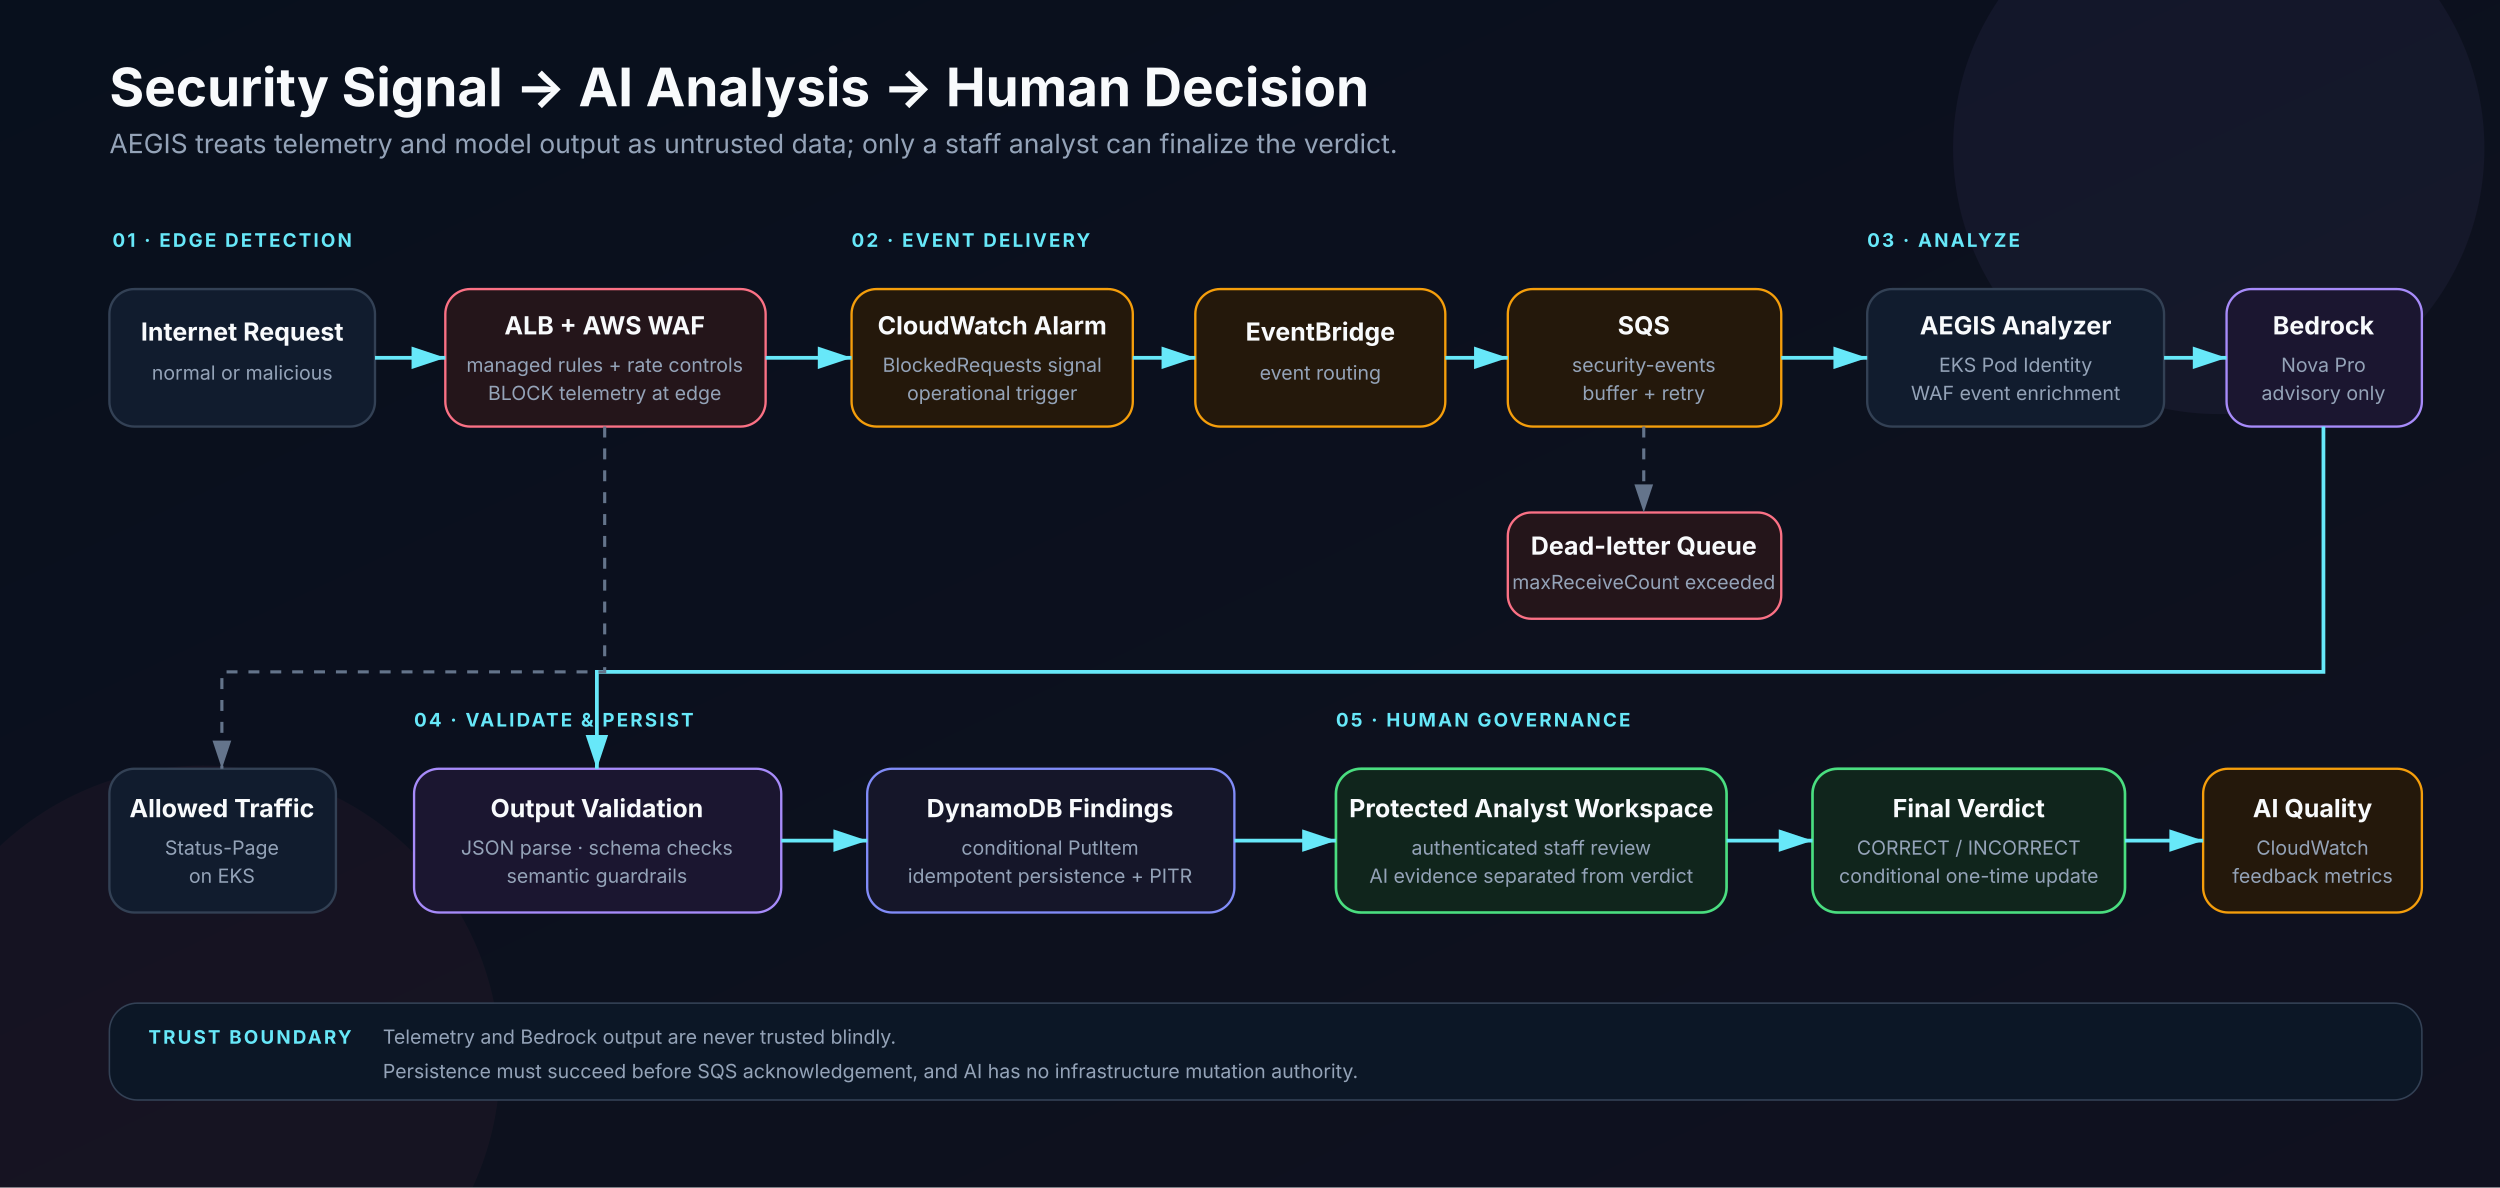
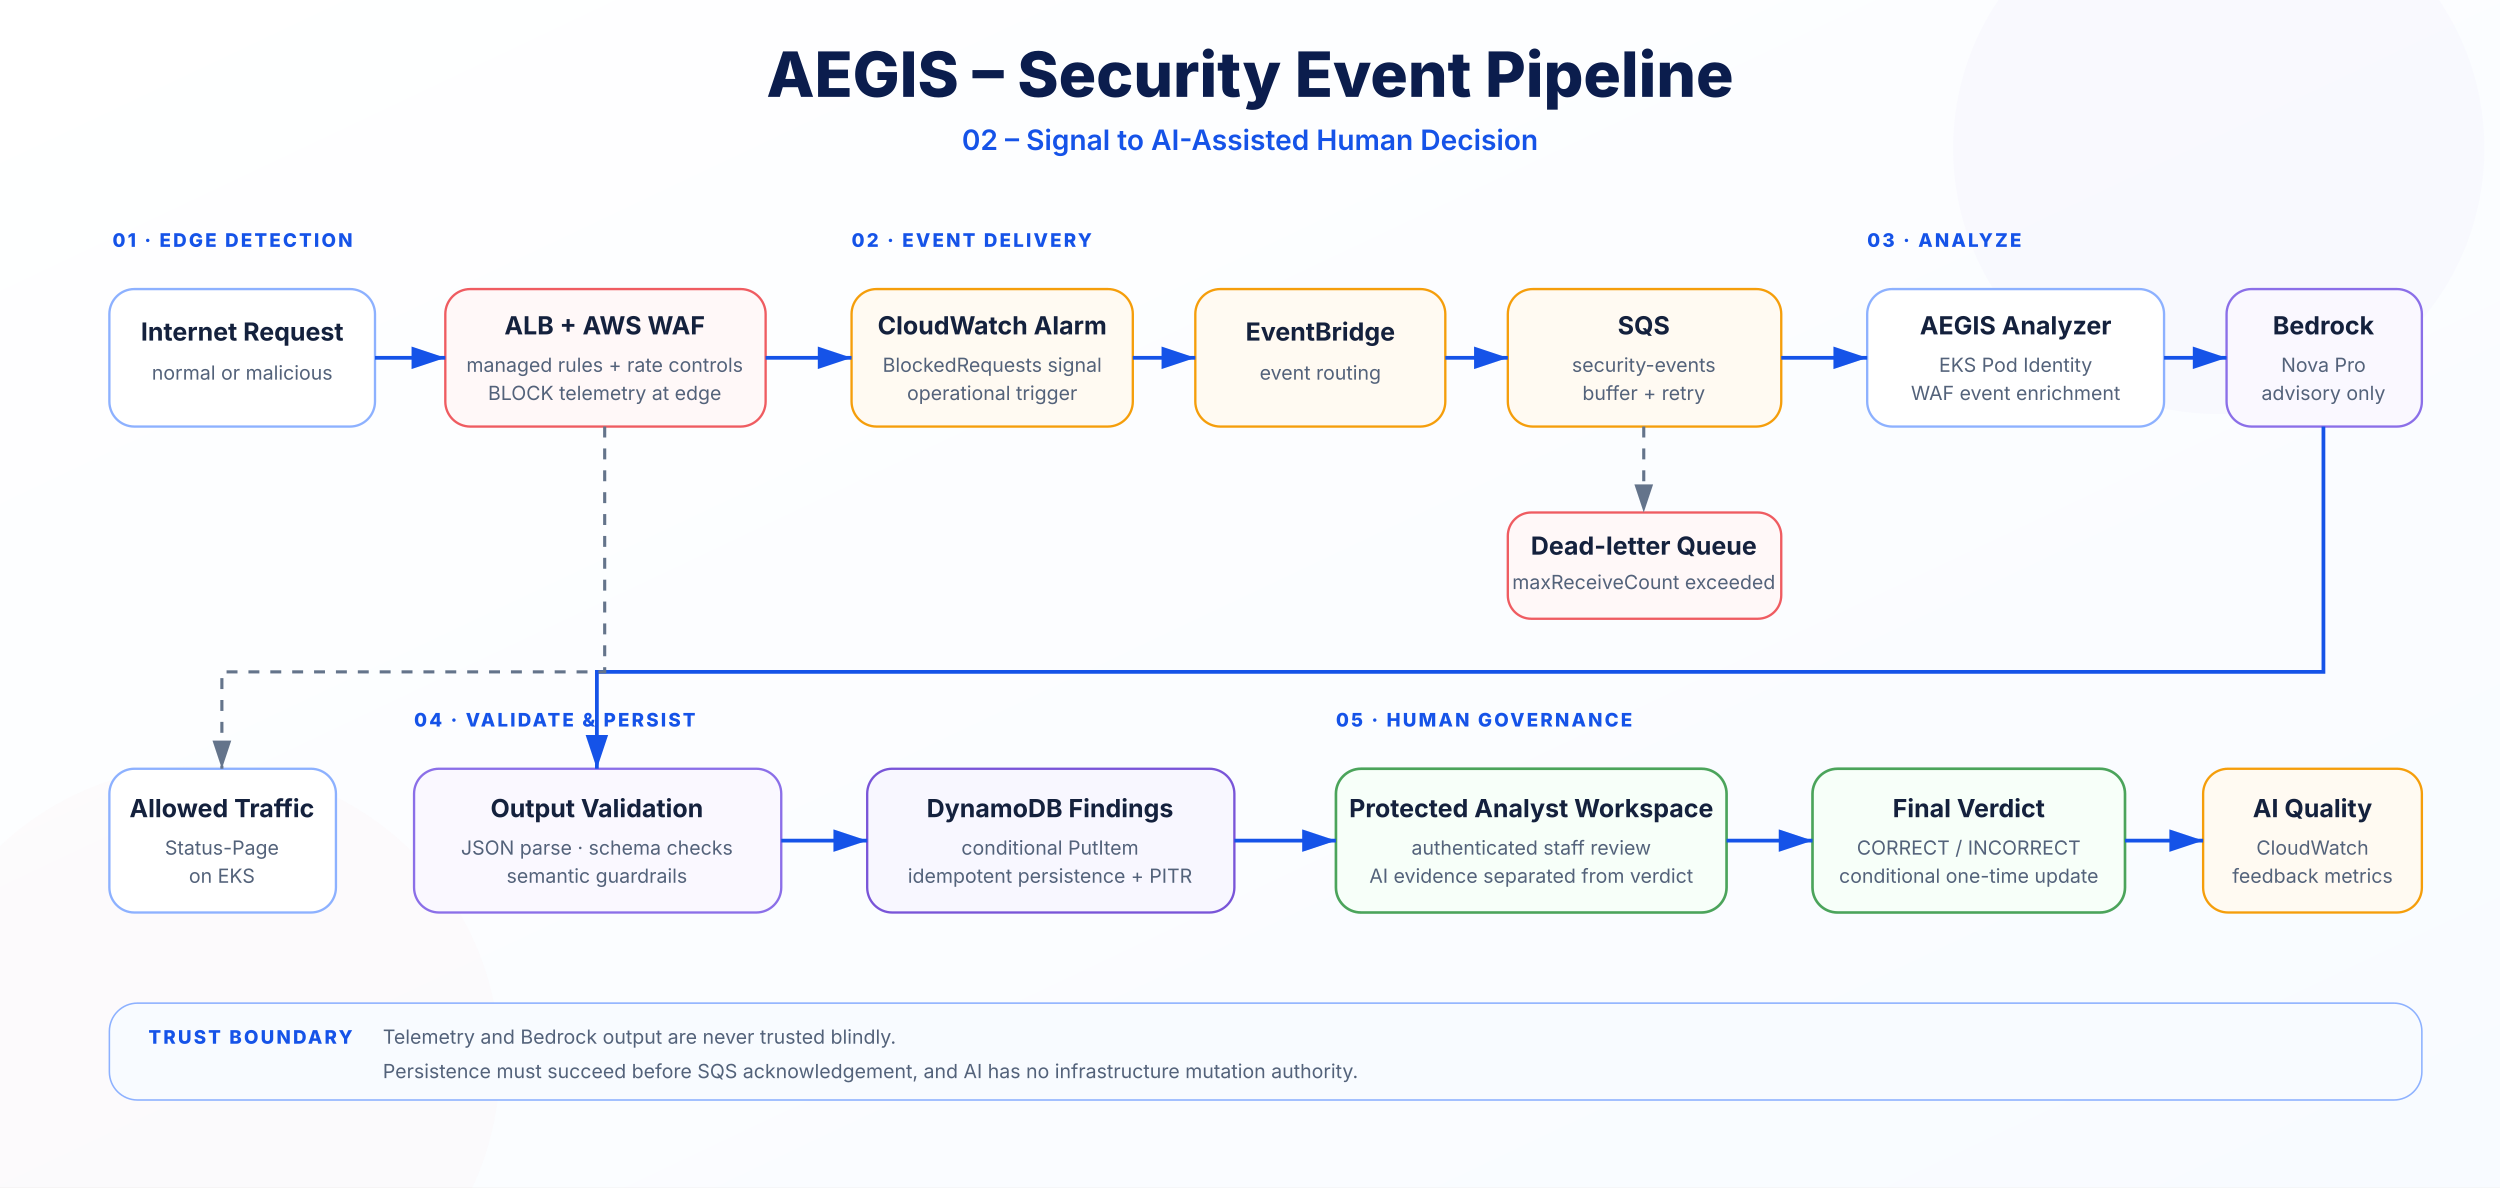
<svg xmlns="http://www.w3.org/2000/svg" width="1600" height="760" viewBox="0 0 1600 760" role="img" aria-labelledby="title desc">
  <defs>
    <linearGradient id="bg" x1="0" x2="1" y1="0" y2="1">
-       <stop offset="0" stop-color="#08101d" />
-       <stop offset="1" stop-color="#10111f" />
+       <stop offset="0" stop-color="#ffffff" />
+       <stop offset="1" stop-color="#f8fbff" />
    </linearGradient>
    <marker id="a" markerWidth="10" markerHeight="10" refX="9" refY="3" orient="auto">
-       <path d="M0 0 L0 6 L9 3z" fill="#67e8f9" />
+       <path d="M0 0 L0 6 L9 3z" fill="#1553e8" />
    </marker>
    <marker id="m" markerWidth="10" markerHeight="10" refX="9" refY="3" orient="auto">
      <path d="M0 0 L0 6 L9 3z" fill="#64748b" />
    </marker>
    <style>
-       .title{font:700 34px Inter,Segoe UI,Arial,sans-serif;fill:#f8fafc}.sub{font:400 17px Inter,Segoe UI,Arial,sans-serif;fill:#94a3b8}.label{font:700 16px Inter,Segoe UI,Arial,sans-serif;fill:#f8fafc}.small{font:400 12.5px Inter,Segoe UI,Arial,sans-serif;fill:#94a3b8}.step{font:700 12px Inter,Segoe UI,Arial,sans-serif;letter-spacing:1.4px;fill:#67e8f9}.box{fill:#111c2e;stroke:#334155;stroke-width:1.5}.edge{fill:#24151a;stroke:#fb7185;stroke-width:1.5}.aws{fill:#24180b;stroke:#f59e0b;stroke-width:1.5}.ai{fill:#1b1630;stroke:#a78bfa;stroke-width:1.5}.human{fill:#10251c;stroke:#4ade80;stroke-width:1.7}.data{fill:#151629;stroke:#818cf8;stroke-width:1.5}.line{stroke:#67e8f9;stroke-width:2.4;fill:none;marker-end:url(#a)}.dash{stroke:#64748b;stroke-width:2;stroke-dasharray:7 7;fill:none;marker-end:url(#m)}
+       .title{font:800 40px Inter,Segoe UI,Arial,sans-serif;fill:#0b1d4d}.sub{font:600 18px Inter,Segoe UI,Arial,sans-serif;fill:#1553e8}.label{font:700 16px Inter,Segoe UI,Arial,sans-serif;fill:#14213d}.small{font:400 12.5px Inter,Segoe UI,Arial,sans-serif;fill:#53627a}.step{font:800 12px Inter,Segoe UI,Arial,sans-serif;letter-spacing:1.4px;fill:#1553e8}.box{fill:#ffffff;stroke:#8db1ff;stroke-width:1.5}.edge{fill:#fff8f8;stroke:#ef5c61;stroke-width:1.5}.aws{fill:#fffaf2;stroke:#f59e0b;stroke-width:1.5}.ai{fill:#faf8ff;stroke:#8b6fe8;stroke-width:1.5}.human{fill:#f7fff9;stroke:#4ba45b;stroke-width:1.7}.data{fill:#f8f7ff;stroke:#7955d8;stroke-width:1.5}.line{stroke:#1553e8;stroke-width:2.4;fill:none;marker-end:url(#a)}.dash{stroke:#64748b;stroke-width:2;stroke-dasharray:7 7;fill:none;marker-end:url(#m)}
    </style>
  </defs>
  <rect width="1600" height="760" fill="url(#bg)" />
-   <circle cx="1420" cy="95" r="170" fill="#a78bfa" opacity=".055" />
-   <circle cx="130" cy="680" r="190" fill="#fb7185" opacity=".04" />
-   <text x="70" y="68" class="title">Security Signal → AI Analysis → Human Decision</text>
-   <text x="70" y="98" class="sub">AEGIS treats telemetry and model output as untrusted data; only a staff analyst can finalize the verdict.</text>
+   <circle cx="1420" cy="95" r="170" fill="#7955d8" opacity=".025" />
+   <circle cx="130" cy="680" r="190" fill="#ef5c61" opacity=".02" />
+   <text x="800" y="62" text-anchor="middle" class="title">AEGIS – Security Event Pipeline</text>
+   <text x="800" y="96" text-anchor="middle" class="sub">02 – Signal to AI-Assisted Human Decision</text>
  <text x="72" y="158" class="step">01 · EDGE DETECTION</text>
  <rect x="70" y="185" width="170" height="88" rx="16" class="box" />
  <text x="155" y="218" text-anchor="middle" class="label">Internet Request</text>
  <text x="155" y="243" text-anchor="middle" class="small">normal or malicious</text>
  <rect x="285" y="185" width="205" height="88" rx="16" class="edge" />
  <text x="387" y="214" text-anchor="middle" class="label">ALB + AWS WAF</text>
  <text x="387" y="238" text-anchor="middle" class="small">managed rules + rate controls</text>
  <text x="387" y="256" text-anchor="middle" class="small">BLOCK telemetry at edge</text>
  <path d="M240 229 H285" class="line" />
  <text x="545" y="158" class="step">02 · EVENT DELIVERY</text>
  <rect x="545" y="185" width="180" height="88" rx="16" class="aws" />
  <text x="635" y="214" text-anchor="middle" class="label">CloudWatch Alarm</text>
  <text x="635" y="238" text-anchor="middle" class="small">BlockedRequests signal</text>
  <text x="635" y="256" text-anchor="middle" class="small">operational trigger</text>
  <rect x="765" y="185" width="160" height="88" rx="16" class="aws" />
  <text x="845" y="218" text-anchor="middle" class="label">EventBridge</text>
  <text x="845" y="243" text-anchor="middle" class="small">event routing</text>
  <rect x="965" y="185" width="175" height="88" rx="16" class="aws" />
  <text x="1052" y="214" text-anchor="middle" class="label">SQS</text>
  <text x="1052" y="238" text-anchor="middle" class="small">security-events</text>
  <text x="1052" y="256" text-anchor="middle" class="small">buffer + retry</text>
  <path d="M490 229 H545" class="line" />
  <path d="M725 229 H765" class="line" />
  <path d="M925 229 H965" class="line" />
  <rect x="965" y="328" width="175" height="68" rx="15" class="edge" />
  <text x="1052" y="355" text-anchor="middle" class="label">Dead-letter Queue</text>
  <text x="1052" y="377" text-anchor="middle" class="small">maxReceiveCount exceeded</text>
  <path d="M1052 273 V328" class="dash" />
  <text x="1195" y="158" class="step">03 · ANALYZE</text>
  <rect x="1195" y="185" width="190" height="88" rx="16" class="box" />
  <text x="1290" y="214" text-anchor="middle" class="label">AEGIS Analyzer</text>
  <text x="1290" y="238" text-anchor="middle" class="small">EKS Pod Identity</text>
  <text x="1290" y="256" text-anchor="middle" class="small">WAF event enrichment</text>
  <rect x="1425" y="185" width="125" height="88" rx="16" class="ai" />
  <text x="1487" y="214" text-anchor="middle" class="label">Bedrock</text>
  <text x="1487" y="238" text-anchor="middle" class="small">Nova Pro</text>
  <text x="1487" y="256" text-anchor="middle" class="small">advisory only</text>
  <path d="M1140 229 H1195" class="line" />
  <path d="M1385 229 H1425" class="line" />
  <text x="265" y="465" class="step">04 · VALIDATE &amp; PERSIST</text>
  <rect x="265" y="492" width="235" height="92" rx="16" class="ai" />
  <text x="382" y="523" text-anchor="middle" class="label">Output Validation</text>
  <text x="382" y="547" text-anchor="middle" class="small">JSON parse · schema checks</text>
  <text x="382" y="565" text-anchor="middle" class="small">semantic guardrails</text>
  <rect x="555" y="492" width="235" height="92" rx="16" class="data" />
  <text x="672" y="523" text-anchor="middle" class="label">DynamoDB Findings</text>
  <text x="672" y="547" text-anchor="middle" class="small">conditional PutItem</text>
  <text x="672" y="565" text-anchor="middle" class="small">idempotent persistence + PITR</text>
  <path d="M1487 273 V430 H382 V492" class="line" />
  <path d="M500 538 H555" class="line" />
  <text x="855" y="465" class="step">05 · HUMAN GOVERNANCE</text>
  <rect x="855" y="492" width="250" height="92" rx="16" class="human" />
  <text x="980" y="523" text-anchor="middle" class="label">Protected Analyst Workspace</text>
  <text x="980" y="547" text-anchor="middle" class="small">authenticated staff review</text>
  <text x="980" y="565" text-anchor="middle" class="small">AI evidence separated from verdict</text>
  <rect x="1160" y="492" width="200" height="92" rx="16" class="human" />
  <text x="1260" y="523" text-anchor="middle" class="label">Final Verdict</text>
  <text x="1260" y="547" text-anchor="middle" class="small">CORRECT / INCORRECT</text>
  <text x="1260" y="565" text-anchor="middle" class="small">conditional one-time update</text>
  <rect x="1410" y="492" width="140" height="92" rx="16" class="aws" />
  <text x="1480" y="523" text-anchor="middle" class="label">AI Quality</text>
  <text x="1480" y="547" text-anchor="middle" class="small">CloudWatch</text>
  <text x="1480" y="565" text-anchor="middle" class="small">feedback metrics</text>
  <path d="M790 538 H855" class="line" />
  <path d="M1105 538 H1160" class="line" />
  <path d="M1360 538 H1410" class="line" />
  <rect x="70" y="492" width="145" height="92" rx="16" class="box" />
  <text x="142" y="523" text-anchor="middle" class="label">Allowed Traffic</text>
  <text x="142" y="547" text-anchor="middle" class="small">Status-Page</text>
  <text x="142" y="565" text-anchor="middle" class="small">on EKS</text>
  <path d="M387 273 V430 H142 V492" class="dash" />
-   <rect x="70" y="642" width="1480" height="62" rx="18" fill="#0c1726" stroke="#334155" />
+   <rect x="70" y="642" width="1480" height="62" rx="18" fill="#f8fbff" stroke="#8db1ff" />
  <text x="95" y="668" class="step">TRUST BOUNDARY</text>
  <text x="245" y="668" class="small">Telemetry and Bedrock output are never trusted blindly.</text>
  <text x="245" y="690" class="small">Persistence must succeed before SQS acknowledgement, and AI has no infrastructure mutation authority.</text>
</svg>
